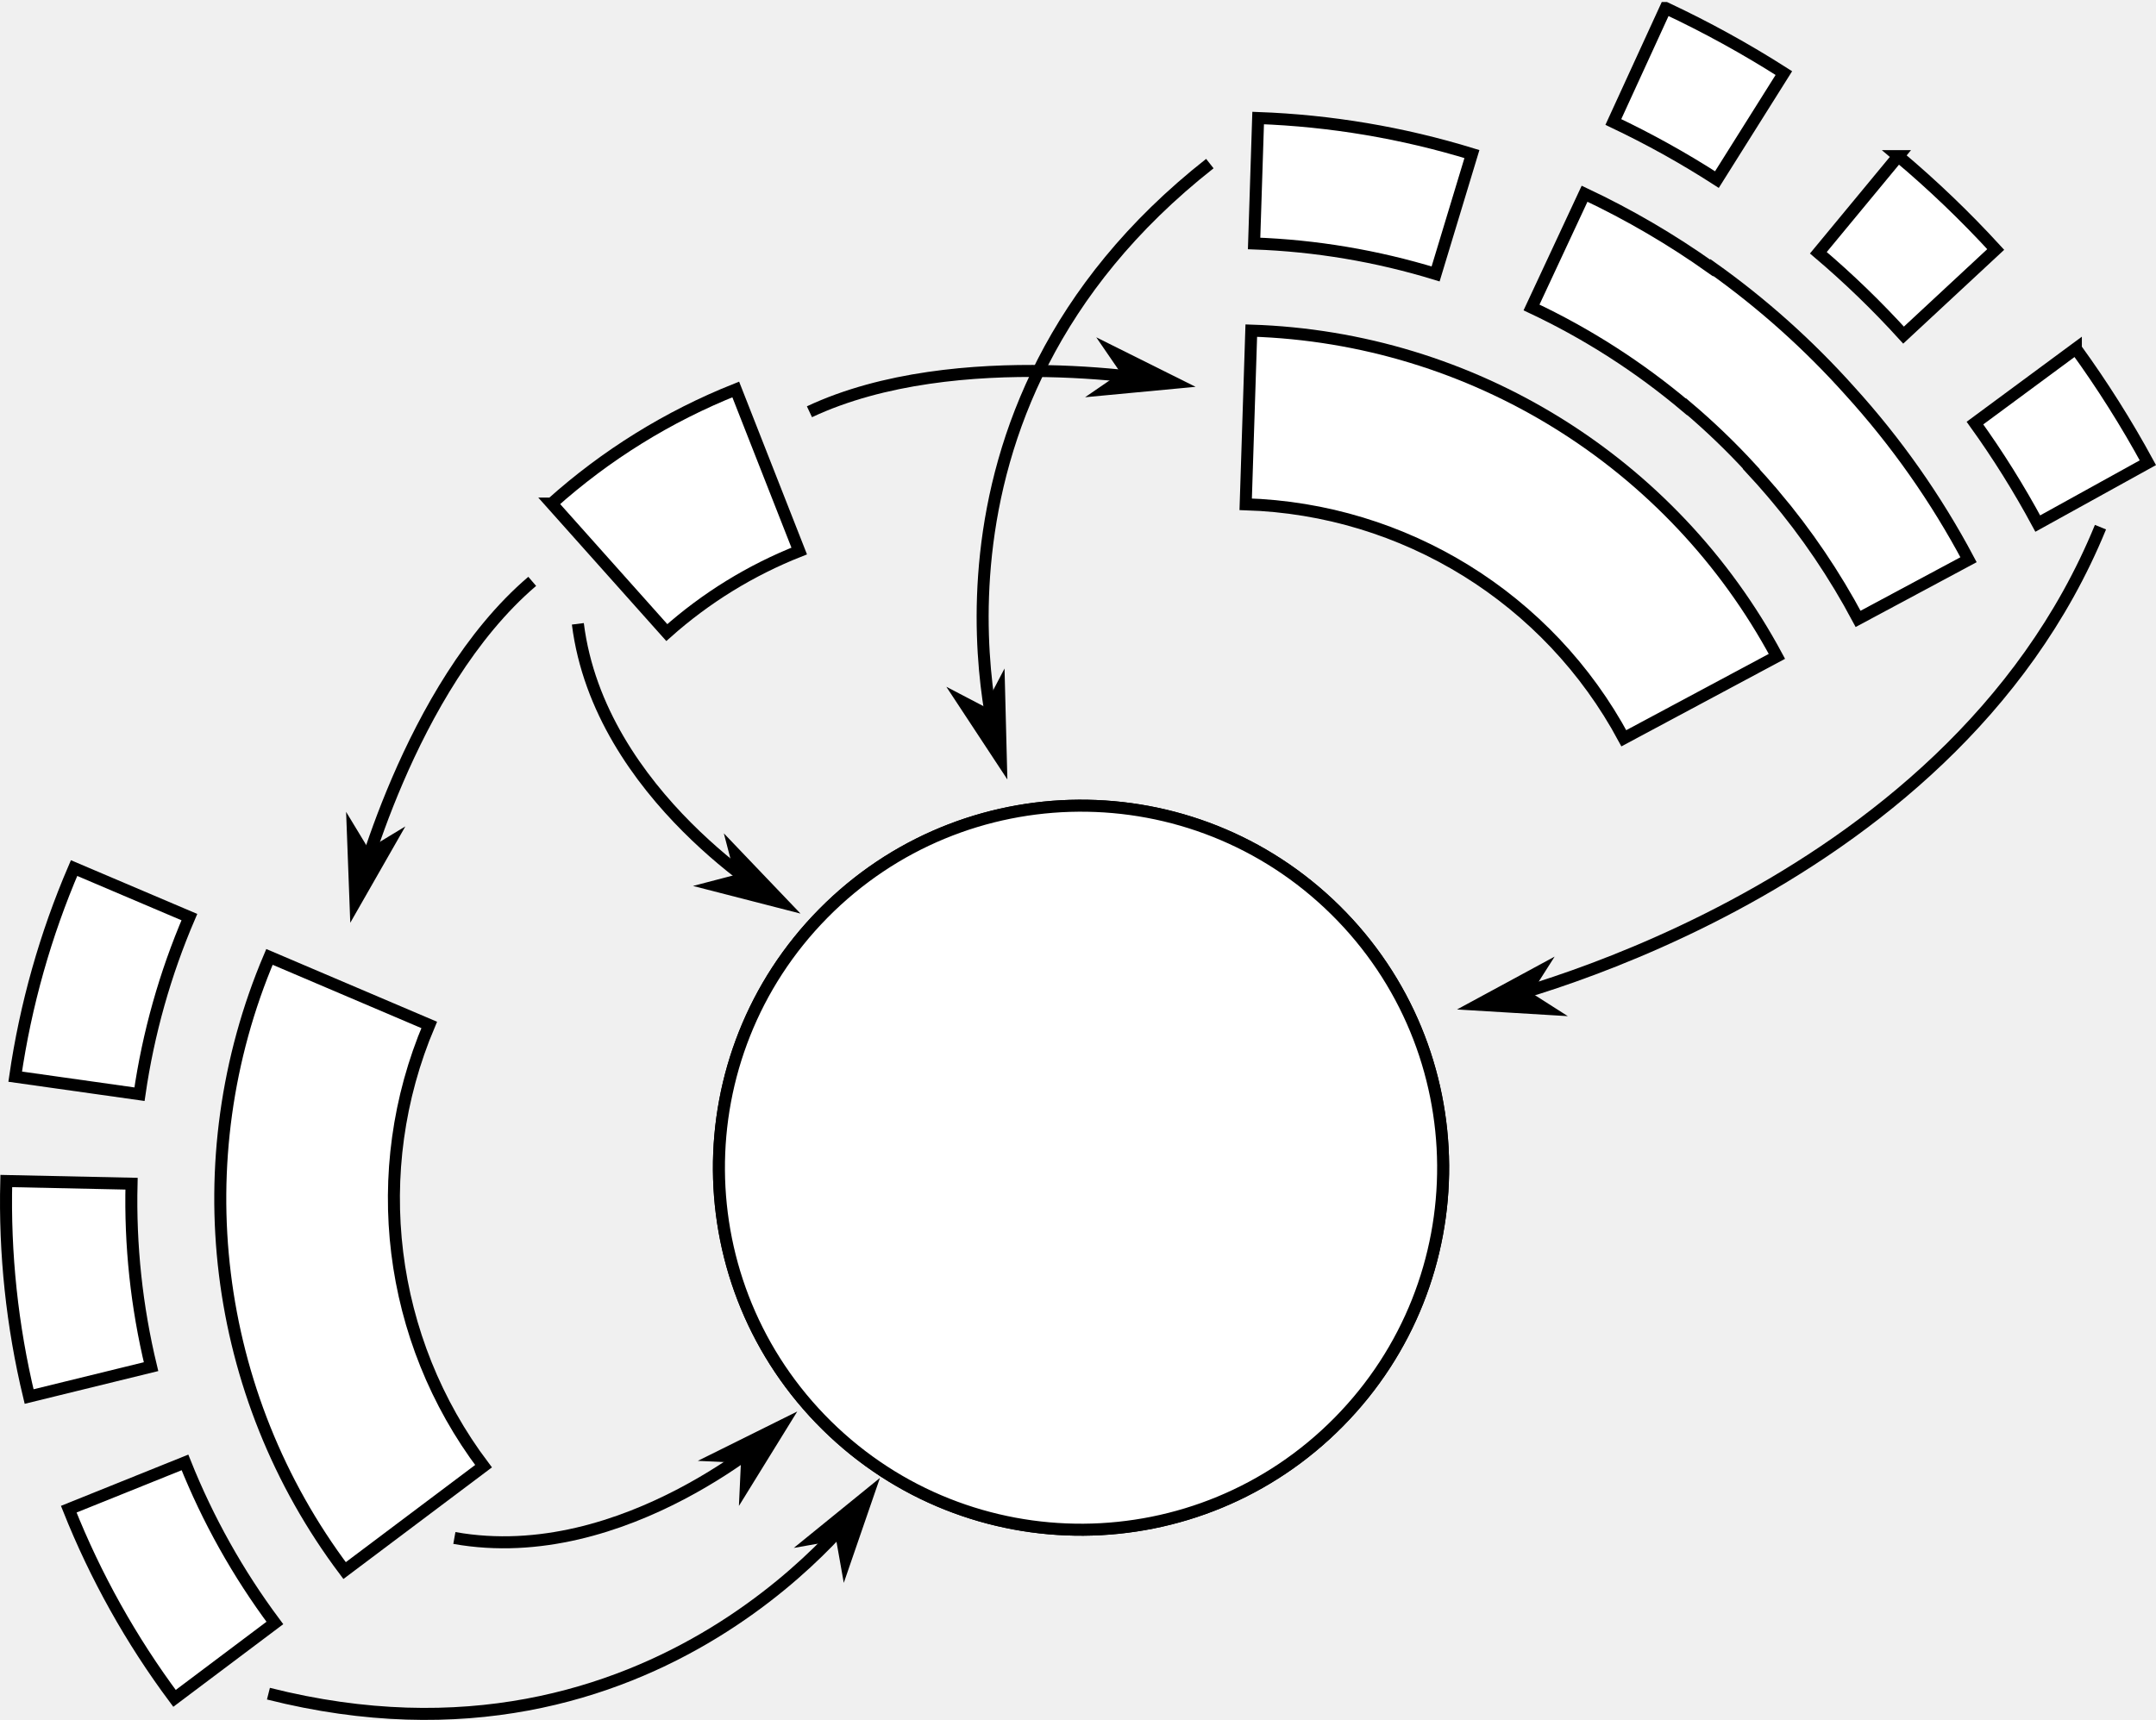
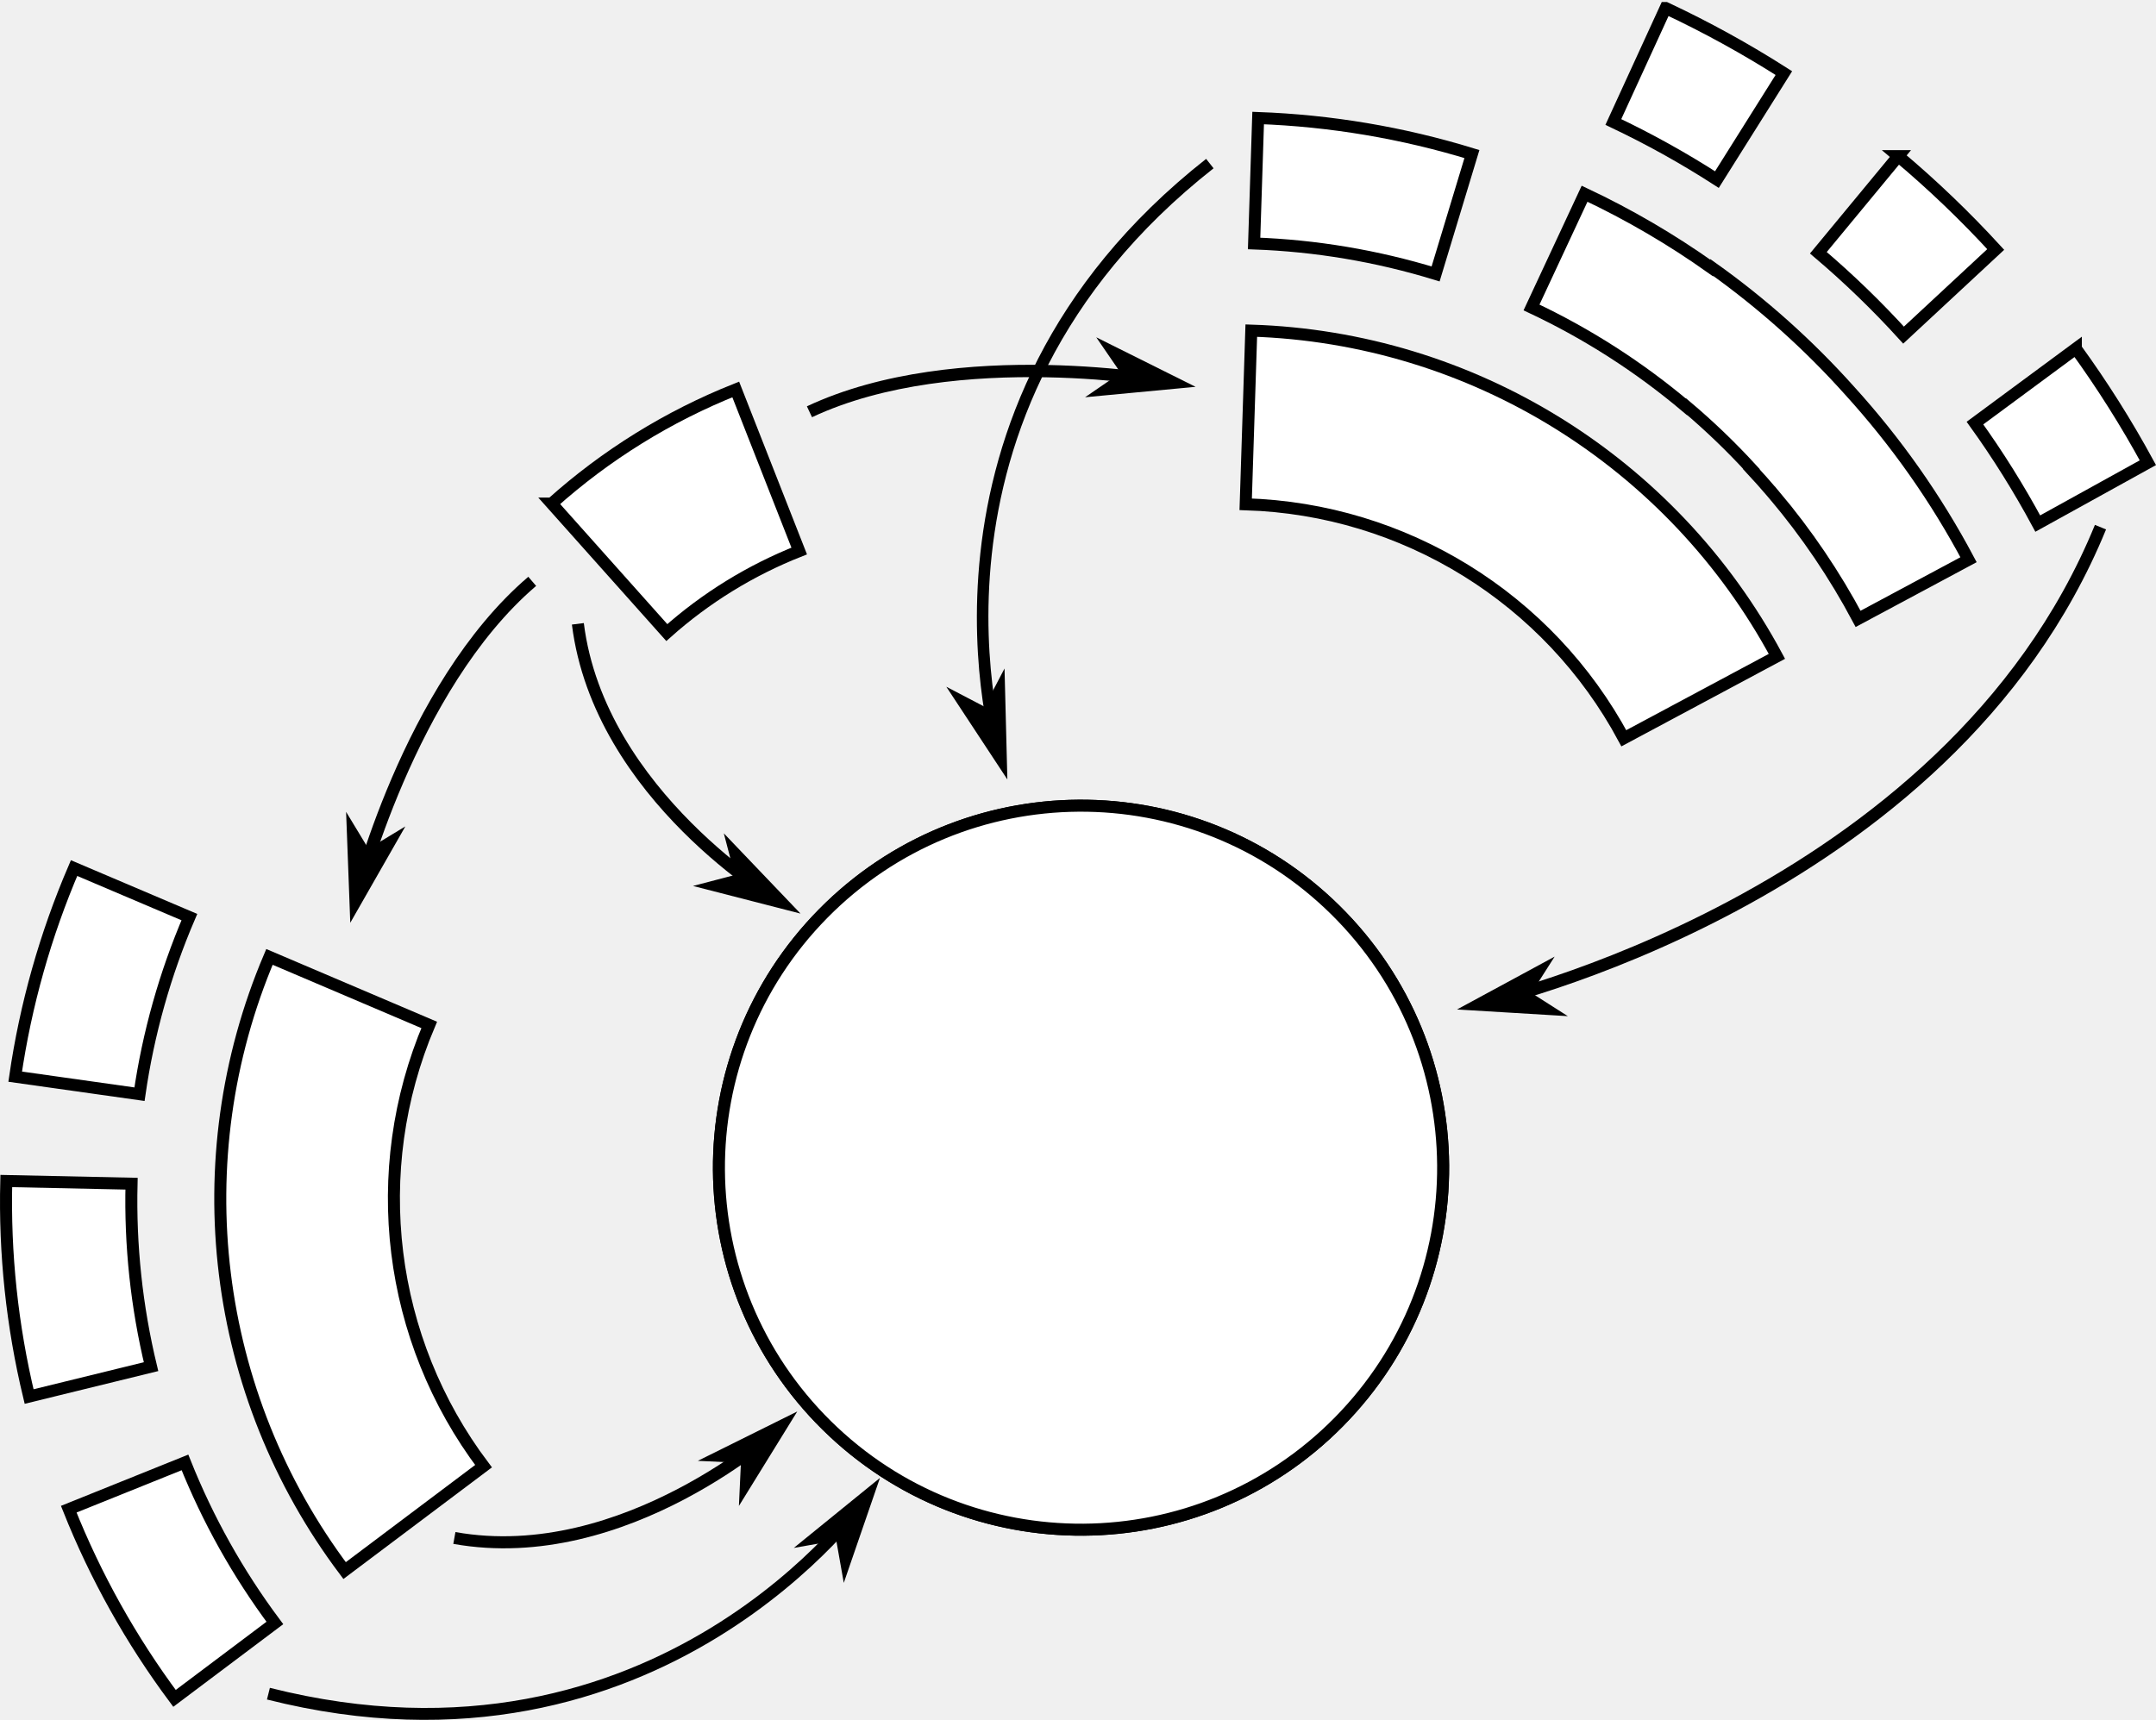
<svg xmlns="http://www.w3.org/2000/svg" id="svg18971" version="1.1" viewBox="0 0 179.475 143.209" height="143.209mm" width="179.475mm">
  <defs id="defs18965">
    <marker orient="auto" refY="0" refX="0" id="marker11968" style="overflow:visible">
      <path id="path11966" d="M 0,0 5,-5 -12.5,0 5,5 Z" style="fill:#000000;fill-opacity:1;fill-rule:evenodd;stroke:#000000;stroke-width:1pt;stroke-opacity:1" transform="matrix(-0.4,0,0,-0.4,-4,0)" />
    </marker>
    <marker style="overflow:visible" id="marker11980" refX="0" refY="0" orient="auto">
      <path transform="matrix(-0.4,0,0,-0.4,-4,0)" style="fill:#000000;fill-opacity:1;fill-rule:evenodd;stroke:#000000;stroke-width:1pt;stroke-opacity:1" d="M 0,0 5,-5 -12.5,0 5,5 Z" id="path11978" />
    </marker>
    <marker orient="auto" refY="0" refX="0" id="marker11992" style="overflow:visible">
      <path id="path11990" d="M 0,0 5,-5 -12.5,0 5,5 Z" style="fill:#000000;fill-opacity:1;fill-rule:evenodd;stroke:#000000;stroke-width:1pt;stroke-opacity:1" transform="matrix(-0.4,0,0,-0.4,-4,0)" />
    </marker>
    <marker style="overflow:visible" id="marker12040" refX="0" refY="0" orient="auto">
      <path transform="matrix(-0.4,0,0,-0.4,-4,0)" style="fill:#000000;fill-opacity:1;fill-rule:evenodd;stroke:#000000;stroke-width:1pt;stroke-opacity:1" d="M 0,0 5,-5 -12.5,0 5,5 Z" id="path12038" />
    </marker>
    <marker orient="auto" refY="0" refX="0" id="marker12004" style="overflow:visible">
      <path id="path12002" d="M 0,0 5,-5 -12.5,0 5,5 Z" style="fill:#000000;fill-opacity:1;fill-rule:evenodd;stroke:#000000;stroke-width:1pt;stroke-opacity:1" transform="matrix(-0.4,0,0,-0.4,-4,0)" />
    </marker>
    <marker style="overflow:visible" id="marker12016" refX="0" refY="0" orient="auto">
      <path transform="matrix(-0.4,0,0,-0.4,-4,0)" style="fill:#000000;fill-opacity:1;fill-rule:evenodd;stroke:#000000;stroke-width:1pt;stroke-opacity:1" d="M 0,0 5,-5 -12.5,0 5,5 Z" id="path12014" />
    </marker>
    <marker orient="auto" refY="0" refX="0" id="marker12028" style="overflow:visible">
      <path id="path12026" d="M 0,0 5,-5 -12.5,0 5,5 Z" style="fill:#000000;fill-opacity:1;fill-rule:evenodd;stroke:#000000;stroke-width:1pt;stroke-opacity:1" transform="matrix(-0.4,0,0,-0.4,-4,0)" />
    </marker>
  </defs>
-   <g transform="translate(-186.9409,-252.6095)" id="layer1">
-     <circle r="30.144" cy="442.833" cx="-54.583" id="circle11770" style="display:inline;opacity:1;fill:#ffffff;fill-opacity:1;stroke:#000000;stroke-width:1;stroke-miterlimit:4;stroke-dasharray:none;stroke-dashoffset:0;stroke-opacity:1" transform="rotate(-45.39154)" />
-     <circle style="display:inline;opacity:1;fill:#ffffff;fill-opacity:1;stroke:#000000;stroke-width:1;stroke-miterlimit:4;stroke-dasharray:none;stroke-dashoffset:0;stroke-opacity:1" id="circle11772" cx="-54.583" cy="442.833" r="30.144" transform="rotate(-45.39154)" />
-     <g id="g11782" transform="rotate(-51.92765,384.0499,74.76669)" style="display:inline">
+   <g id="g1310">
+     <circle r="30.144" cy="132.348" cx="-6.025" id="circle11770" style="display:inline;opacity:1;fill:#ffffff;fill-opacity:1;stroke:#000000;stroke-width:1;stroke-miterlimit:4;stroke-dasharray:none;stroke-dashoffset:0;stroke-opacity:1" transform="rotate(-45.39154)" />
+     <circle style="display:inline;opacity:1;fill:#ffffff;fill-opacity:1;stroke:#000000;stroke-width:1;stroke-miterlimit:4;stroke-dasharray:none;stroke-dashoffset:0;stroke-opacity:1" id="circle11772" cx="-6.025" cy="132.348" r="30.144" transform="rotate(-45.39154)" />
+     <g id="g11782" transform="rotate(-51.92765,31.20071,140.4123)" style="display:inline">
      <path id="path11774" transform="scale(0.2645833)" d="M 278.186,363.051 A 194.731,194.731 0 0 0 140.725,500.758 l 52.82,14.152 a 139.926,139.926 0 0 1 98.781,-99.092 z" style="opacity:1;fill:#ffffff;fill-opacity:1;stroke:#000000;stroke-width:3.78;stroke-miterlimit:4;stroke-dasharray:none;stroke-dashoffset:0;stroke-opacity:1" />
      <path id="path11776" transform="scale(0.2645833)" d="M 102.414,420.52 C 90.922,440.25 82.063,461.4 76.064,483.432 L 114.217,493.654 c 5.082,-18.706 12.592,-36.667 22.336,-53.424 z" style="opacity:1;fill:#ffffff;fill-opacity:1;stroke:#000000;stroke-width:3.78;stroke-miterlimit:4;stroke-dasharray:none;stroke-dashoffset:0;stroke-opacity:1" />
      <path style="opacity:1;fill:#ffffff;fill-opacity:1;stroke:#000000;stroke-width:1;stroke-miterlimit:4;stroke-dasharray:none;stroke-dashoffset:0;stroke-opacity:1" d="m 45.402,90.318 c -4.848,3.604 -9.204,7.828 -12.955,12.563 l 8.218,6.456 c 3.183,-4.022 6.878,-7.61 10.992,-10.673 z" id="path11778" />
      <path id="path11780" d="m 69.397,78.692 c -5.84,1.545 -11.453,3.848 -16.696,6.851 l 5.231,9.047 c 4.449,-2.552 9.213,-4.51 14.17,-5.825 z" style="opacity:1;fill:#ffffff;fill-opacity:1;stroke:#000000;stroke-width:1;stroke-miterlimit:4;stroke-dasharray:none;stroke-dashoffset:0;stroke-opacity:1" />
    </g>
-     <path style="display:inline;opacity:1;fill:#ffffff;fill-opacity:1;stroke:#000000;stroke-width:1;stroke-miterlimit:4;stroke-dasharray:none;stroke-dashoffset:0;stroke-opacity:1" d="m 232.864,294.541 9.585,10.742 a 37.022,37.022 0 0 1 11.022,-6.791 l -5.284,-13.453 a 51.523,51.523 0 0 0 -15.322,9.502 z" id="path11798" />
-     <path style="display:inline;fill:none;fill-rule:evenodd;stroke:#000000;stroke-width:1;stroke-linecap:butt;stroke-linejoin:miter;stroke-miterlimit:4;stroke-dasharray:none;stroke-opacity:1;marker-end:url(#marker12028)" d="m 209.286,393.638 c 32.593,8.23 49.776,-16.349 49.776,-16.349" id="path11800" />
-     <path id="path11802" d="m 224.764,380.674 c 14.205,2.541 27.088,-9.205 27.088,-9.205" style="display:inline;fill:none;fill-rule:evenodd;stroke:#000000;stroke-width:1;stroke-linecap:butt;stroke-linejoin:miter;stroke-miterlimit:4;stroke-dasharray:none;stroke-opacity:1;marker-end:url(#marker12016)" />
-     <path style="display:inline;fill:none;fill-rule:evenodd;stroke:#000000;stroke-width:1;stroke-linecap:butt;stroke-linejoin:miter;stroke-miterlimit:4;stroke-dasharray:none;stroke-opacity:1;marker-end:url(#marker12004)" d="m 235.044,304.554 c 1.793,14.318 16.835,23.132 16.835,23.132" id="path11804" />
-     <path id="path11806" d="m 231.245,301.018 c -10.332,8.819 -14.676,26.516 -14.676,26.516" style="display:inline;fill:none;fill-rule:evenodd;stroke:#000000;stroke-width:1;stroke-linecap:butt;stroke-linejoin:miter;stroke-miterlimit:4;stroke-dasharray:none;stroke-opacity:1;marker-end:url(#marker12040)" />
-     <path style="display:inline;fill:none;fill-rule:evenodd;stroke:#000000;stroke-width:1;stroke-linecap:butt;stroke-linejoin:miter;stroke-miterlimit:4;stroke-dasharray:none;stroke-opacity:1;marker-end:url(#marker11992)" d="m 254.323,286.896 c 12.295,-5.777 30.208,-2.438 30.208,-2.438" id="path11808" />
-     <path id="path11810" d="m 287.654,266.231 c -26.418,20.787 -17.445,49.403 -17.445,49.403" style="display:inline;fill:none;fill-rule:evenodd;stroke:#000000;stroke-width:1;stroke-linecap:butt;stroke-linejoin:miter;stroke-miterlimit:4;stroke-dasharray:none;stroke-opacity:1;marker-end:url(#marker11980)" />
-     <path style="display:inline;fill:none;fill-rule:evenodd;stroke:#000000;stroke-width:1;stroke-linecap:butt;stroke-linejoin:miter;stroke-miterlimit:4;stroke-dasharray:none;stroke-opacity:1;marker-end:url(#marker11968)" d="m 361.794,296.505 c -12.732,31.111 -51.641,39.735 -51.641,39.735" id="path11812" />
-     <g transform="rotate(1.527275,-6779.522,7843.192)" id="g11856" style="display:inline">
+     <path style="display:inline;opacity:1;fill:#ffffff;fill-opacity:1;stroke:#000000;stroke-width:1;stroke-miterlimit:4;stroke-dasharray:none;stroke-dashoffset:0;stroke-opacity:1" d="m 45.923,41.931 9.585,10.742 a 37.022,37.022 0 0 1 11.022,-6.791 l -5.284,-13.453 a 51.523,51.523 0 0 0 -15.322,9.502 z" id="path11798" />
+     <g id="g1266">
+       <path id="path11800" d="m 71.711,124.393 c 0,0 -16.921,24.312 -49.244,16.15 l -0.244,0.971 C 55.085,149.811 72.531,124.967 72.531,124.967 Z" style="color:#000000;font-style:normal;font-variant:normal;font-weight:normal;font-stretch:normal;font-size:medium;line-height:normal;font-family:sans-serif;font-variant-ligatures:normal;font-variant-position:normal;font-variant-caps:normal;font-variant-numeric:normal;font-variant-alternates:normal;font-feature-settings:normal;text-indent:0;text-align:start;text-decoration:none;text-decoration-line:none;text-decoration-style:solid;text-decoration-color:#000000;letter-spacing:normal;word-spacing:normal;text-transform:none;writing-mode:lr-tb;direction:ltr;text-orientation:mixed;dominant-baseline:auto;baseline-shift:baseline;text-anchor:start;white-space:normal;shape-padding:0;clip-rule:nonzero;display:inline;overflow:visible;visibility:visible;opacity:1;isolation:auto;mix-blend-mode:normal;color-interpolation:sRGB;color-interpolation-filters:linearRGB;solid-color:#000000;solid-opacity:1;vector-effect:none;fill:#000000;fill-opacity:1;fill-rule:evenodd;stroke:none;stroke-width:1;stroke-linecap:butt;stroke-linejoin:miter;stroke-miterlimit:4;stroke-dasharray:none;stroke-dashoffset:0;stroke-opacity:1;color-rendering:auto;image-rendering:auto;shape-rendering:auto;text-rendering:auto;enable-background:accumulate" />
+       <path id="path1272" d="m 69.83,127.958 0.493,2.785 2.372,-6.883 -5.65,4.591 z" style="fill:#000000;fill-opacity:1;fill-rule:evenodd;stroke:#000000;stroke-width:0.4pt;stroke-opacity:1" />
+     </g>
+     <g id="g1258">
+       <path id="path11802" d="m 64.574,118.49 c 0,0 -12.772,11.567 -26.662,9.082 l -0.176,0.984 c 14.519,2.597 27.512,-9.328 27.512,-9.328 z" style="color:#000000;font-style:normal;font-variant:normal;font-weight:normal;font-stretch:normal;font-size:medium;line-height:normal;font-family:sans-serif;font-variant-ligatures:normal;font-variant-position:normal;font-variant-caps:normal;font-variant-numeric:normal;font-variant-alternates:normal;font-feature-settings:normal;text-indent:0;text-align:start;text-decoration:none;text-decoration-line:none;text-decoration-style:solid;text-decoration-color:#000000;letter-spacing:normal;word-spacing:normal;text-transform:none;writing-mode:lr-tb;direction:ltr;text-orientation:mixed;dominant-baseline:auto;baseline-shift:baseline;text-anchor:start;white-space:normal;shape-padding:0;clip-rule:nonzero;display:inline;overflow:visible;visibility:visible;opacity:1;isolation:auto;mix-blend-mode:normal;color-interpolation:sRGB;color-interpolation-filters:linearRGB;solid-color:#000000;solid-opacity:1;vector-effect:none;fill:#000000;fill-opacity:1;fill-rule:evenodd;stroke:none;stroke-width:1;stroke-linecap:butt;stroke-linejoin:miter;stroke-miterlimit:4;stroke-dasharray:none;stroke-dashoffset:0;stroke-opacity:1;color-rendering:auto;image-rendering:auto;shape-rendering:auto;text-rendering:auto;enable-background:accumulate" />
+       <path style="fill:#000000;fill-opacity:1;fill-rule:evenodd;stroke:#000000;stroke-width:0.4pt;stroke-opacity:1" d="m 61.956,121.554 -0.131,2.825 3.825,-6.194 -6.52,3.238 z" id="path1264" />
+     </g>
+     <g id="g1242">
+       <path id="path11804" d="m 48.6,51.883 -0.992,0.123 c 1.832,14.635 17.078,23.502 17.078,23.502 l 0.506,-0.863 c 0,0 -14.839,-8.76 -16.592,-22.762 z" style="color:#000000;font-style:normal;font-variant:normal;font-weight:normal;font-stretch:normal;font-size:medium;line-height:normal;font-family:sans-serif;font-variant-ligatures:normal;font-variant-position:normal;font-variant-caps:normal;font-variant-numeric:normal;font-variant-alternates:normal;font-feature-settings:normal;text-indent:0;text-align:start;text-decoration:none;text-decoration-line:none;text-decoration-style:solid;text-decoration-color:#000000;letter-spacing:normal;word-spacing:normal;text-transform:none;writing-mode:lr-tb;direction:ltr;text-orientation:mixed;dominant-baseline:auto;baseline-shift:baseline;text-anchor:start;white-space:normal;shape-padding:0;clip-rule:nonzero;display:inline;overflow:visible;visibility:visible;opacity:1;isolation:auto;mix-blend-mode:normal;color-interpolation:sRGB;color-interpolation-filters:linearRGB;solid-color:#000000;solid-opacity:1;vector-effect:none;fill:#000000;fill-opacity:1;fill-rule:evenodd;stroke:none;stroke-width:1;stroke-linecap:butt;stroke-linejoin:miter;stroke-miterlimit:4;stroke-dasharray:none;stroke-dashoffset:0;stroke-opacity:1;color-rendering:auto;image-rendering:auto;shape-rendering:auto;text-rendering:auto;enable-background:accumulate" />
+       <path id="path1248" d="m 61.487,73.054 -2.737,0.715 7.051,1.813 -5.029,-5.264 z" style="fill:#000000;fill-opacity:1;fill-rule:evenodd;stroke:#000000;stroke-width:0.4pt;stroke-opacity:1" />
+     </g>
+     <g id="g1250">
+       <path id="path11806" d="M 43.979,48.027 C 33.448,57.016 29.143,74.805 29.143,74.805 l 0.971,0.238 c 0,0 4.382,-17.604 14.516,-26.254 z" style="color:#000000;font-style:normal;font-variant:normal;font-weight:normal;font-stretch:normal;font-size:medium;line-height:normal;font-family:sans-serif;font-variant-ligatures:normal;font-variant-position:normal;font-variant-caps:normal;font-variant-numeric:normal;font-variant-alternates:normal;font-feature-settings:normal;text-indent:0;text-align:start;text-decoration:none;text-decoration-line:none;text-decoration-style:solid;text-decoration-color:#000000;letter-spacing:normal;word-spacing:normal;text-transform:none;writing-mode:lr-tb;direction:ltr;text-orientation:mixed;dominant-baseline:auto;baseline-shift:baseline;text-anchor:start;white-space:normal;shape-padding:0;clip-rule:nonzero;display:inline;overflow:visible;visibility:visible;opacity:1;isolation:auto;mix-blend-mode:normal;color-interpolation:sRGB;color-interpolation-filters:linearRGB;solid-color:#000000;solid-opacity:1;vector-effect:none;fill:#000000;fill-opacity:1;fill-rule:evenodd;stroke:none;stroke-width:1;stroke-linecap:butt;stroke-linejoin:miter;stroke-miterlimit:4;stroke-dasharray:none;stroke-dashoffset:0;stroke-opacity:1;color-rendering:auto;image-rendering:auto;shape-rendering:auto;text-rendering:auto;enable-background:accumulate" />
+       <path style="fill:#000000;fill-opacity:1;fill-rule:evenodd;stroke:#000000;stroke-width:0.4pt;stroke-opacity:1" d="m 30.582,71.04 -1.466,-2.419 0.274,7.275 3.611,-6.321 z" id="path1256" />
+     </g>
+     <g id="g1234">
+       <path id="path11808" d="m 87.125,30.389 c -6.062,-0.117 -13.69,0.501 -19.955,3.445 l 0.426,0.906 c 12.058,-5.666 29.902,-2.4 29.902,-2.4 l 0.184,-0.982 c 0,0 -4.495,-0.852 -10.557,-0.969 z" style="color:#000000;font-style:normal;font-variant:normal;font-weight:normal;font-stretch:normal;font-size:medium;line-height:normal;font-family:sans-serif;font-variant-ligatures:normal;font-variant-position:normal;font-variant-caps:normal;font-variant-numeric:normal;font-variant-alternates:normal;font-feature-settings:normal;text-indent:0;text-align:start;text-decoration:none;text-decoration-line:none;text-decoration-style:solid;text-decoration-color:#000000;letter-spacing:normal;word-spacing:normal;text-transform:none;writing-mode:lr-tb;direction:ltr;text-orientation:mixed;dominant-baseline:auto;baseline-shift:baseline;text-anchor:start;white-space:normal;shape-padding:0;clip-rule:nonzero;display:inline;overflow:visible;visibility:visible;opacity:1;isolation:auto;mix-blend-mode:normal;color-interpolation:sRGB;color-interpolation-filters:linearRGB;solid-color:#000000;solid-opacity:1;vector-effect:none;fill:#000000;fill-opacity:1;fill-rule:evenodd;stroke:none;stroke-width:1;stroke-linecap:butt;stroke-linejoin:miter;stroke-miterlimit:4;stroke-dasharray:none;stroke-dashoffset:0;stroke-opacity:1;color-rendering:auto;image-rendering:auto;shape-rendering:auto;text-rendering:auto;enable-background:accumulate" />
+       <path id="path1240" d="m 93.658,31.116 -2.333,1.6 7.248,-0.684 -6.515,-3.249 z" style="fill:#000000;fill-opacity:1;fill-rule:evenodd;stroke:#000000;stroke-width:0.4pt;stroke-opacity:1" />
+     </g>
+     <g id="g1226">
+       <path id="path11810" d="M 100.404,13.229 C 73.768,34.188 82.791,63.174 82.791,63.174 L 83.744,62.875 c 0,0 -8.921,-28.246 17.279,-48.861 z" style="color:#000000;font-style:normal;font-variant:normal;font-weight:normal;font-stretch:normal;font-size:medium;line-height:normal;font-family:sans-serif;font-variant-ligatures:normal;font-variant-position:normal;font-variant-caps:normal;font-variant-numeric:normal;font-variant-alternates:normal;font-feature-settings:normal;text-indent:0;text-align:start;text-decoration:none;text-decoration-line:none;text-decoration-style:solid;text-decoration-color:#000000;letter-spacing:normal;word-spacing:normal;text-transform:none;writing-mode:lr-tb;direction:ltr;text-orientation:mixed;dominant-baseline:auto;baseline-shift:baseline;text-anchor:start;white-space:normal;shape-padding:0;clip-rule:nonzero;display:inline;overflow:visible;visibility:visible;opacity:1;isolation:auto;mix-blend-mode:normal;color-interpolation:sRGB;color-interpolation-filters:linearRGB;solid-color:#000000;solid-opacity:1;vector-effect:none;fill:#000000;fill-opacity:1;fill-rule:evenodd;stroke:none;stroke-width:1;stroke-linecap:butt;stroke-linejoin:miter;stroke-miterlimit:4;stroke-dasharray:none;stroke-dashoffset:0;stroke-opacity:1;color-rendering:auto;image-rendering:auto;shape-rendering:auto;text-rendering:auto;enable-background:accumulate" />
+       <path style="fill:#000000;fill-opacity:1;fill-rule:evenodd;stroke:#000000;stroke-width:0.4pt;stroke-opacity:1" d="m 82.071,59.207 -2.507,-1.31 4.003,6.081 -0.186,-7.278 z" id="path1232" />
+     </g>
+     <g id="g1215">
+       <path id="path11812" d="m 174.391,43.705 c -12.609,30.811 -51.287,39.438 -51.287,39.438 l 0.217,0.977 c 0,0 39.141,-8.623 51.996,-40.035 z" style="color:#000000;font-style:normal;font-variant:normal;font-weight:normal;font-stretch:normal;font-size:medium;line-height:normal;font-family:sans-serif;font-variant-ligatures:normal;font-variant-position:normal;font-variant-caps:normal;font-variant-numeric:normal;font-variant-alternates:normal;font-feature-settings:normal;text-indent:0;text-align:start;text-decoration:none;text-decoration-line:none;text-decoration-style:solid;text-decoration-color:#000000;letter-spacing:normal;word-spacing:normal;text-transform:none;writing-mode:lr-tb;direction:ltr;text-orientation:mixed;dominant-baseline:auto;baseline-shift:baseline;text-anchor:start;white-space:normal;shape-padding:0;clip-rule:nonzero;display:inline;overflow:visible;visibility:visible;opacity:1;isolation:auto;mix-blend-mode:normal;color-interpolation:sRGB;color-interpolation-filters:linearRGB;solid-color:#000000;solid-opacity:1;vector-effect:none;fill:#000000;fill-opacity:1;fill-rule:evenodd;stroke:none;stroke-width:1;stroke-linecap:butt;stroke-linejoin:miter;stroke-miterlimit:4;stroke-dasharray:none;stroke-dashoffset:0;stroke-opacity:1;color-rendering:auto;image-rendering:auto;shape-rendering:auto;text-rendering:auto;enable-background:accumulate" />
+       <path id="path1221" d="m 127.117,82.765 1.52,-2.385 -6.401,3.467 7.267,0.438 z" style="fill:#000000;fill-opacity:1;fill-rule:evenodd;stroke:#000000;stroke-width:0.4pt;stroke-opacity:1" />
+     </g>
+     <g transform="rotate(1.527275,2603.104,704.2058)" id="g11856" style="display:inline">
      <path id="path11844" transform="matrix(0.2645833,0,0,0.2645833,19.51106,78.08173)" d="M 382.738,-43.391 367.254,-7.094 a 288.531,288.531 0 0 1 33.059,17.25 l 20.162,-34.068 a 328.237,328.237 0 0 0 -37.736,-19.479 z" style="opacity:1;fill:#ffffff;fill-opacity:1;stroke:#000000;stroke-width:3.78;stroke-miterlimit:4;stroke-dasharray:none;stroke-dashoffset:0;stroke-opacity:1" />
      <path style="opacity:1;fill:#ffffff;fill-opacity:1;stroke:#000000;stroke-width:1;stroke-miterlimit:4;stroke-dasharray:none;stroke-dashoffset:0;stroke-opacity:1" d="M 131.478,120.322 A 51.523,51.523 0 0 0 87.015,94.374 l -0.08,14.468 a 37.022,37.022 0 0 1 31.986,18.638 z" id="path11846" />
      <path style="opacity:1;fill:#ffffff;fill-opacity:1;stroke:#000000;stroke-width:1;stroke-miterlimit:4;stroke-dasharray:none;stroke-dashoffset:0;stroke-opacity:1" d="M 104.983,79.188 C 99.162,77.57 93.155,76.721 87.114,76.663 l -0.058,10.45 c 5.129,0.046 10.229,0.764 15.171,2.134 z" id="path11848" />
      <path id="path11850" transform="matrix(0.2645833,0,0,0.2645833,19.51106,78.08173)" d="m 358.811,15.713 -15.734,36.23 c 17.753,7.783 34.412,17.856 49.551,29.963 l 0.053,-0.066 c 7.366,5.898 14.353,12.259 20.914,19.049 l -0.06,0.059 c 2.316,2.355 4.572,4.766 6.777,7.219 0.244,0.276 0.493,0.548 0.736,0.826 l 0.006,-0.006 c 10.434,11.72 19.603,24.519 27.35,38.189 l 34.236,-19.539 C 471.923,108.695 458.883,91.171 443.83,75.465 430.486,61.33 415.607,48.714 399.451,37.867 l -0.086,0.129 C 386.543,29.394 372.975,21.932 358.811,15.713 Z" style="opacity:1;fill:#ffffff;fill-opacity:1;stroke:#000000;stroke-width:3.78;stroke-miterlimit:4;stroke-dasharray:none;stroke-dashoffset:0;stroke-opacity:1" />
      <path style="opacity:1;fill:#ffffff;fill-opacity:1;stroke:#000000;stroke-width:1;stroke-miterlimit:4;stroke-dasharray:none;stroke-dashoffset:0;stroke-opacity:1" d="m 140.467,78.413 -6.436,8.222 a 76.34,76.34 0 0 1 7.273,6.666 l 7.479,-7.333 a 86.846,86.846 0 0 0 -8.317,-7.555 z" id="path11852" />
      <path id="path11854" d="m 155.671,94.04 -8.23,6.425 a 76.34,76.34 0 0 1 5.449,8.225 l 9.028,-5.31 a 86.846,86.846 0 0 0 -6.247,-9.339 z" style="opacity:1;fill:#ffffff;fill-opacity:1;stroke:#000000;stroke-width:1;stroke-miterlimit:4;stroke-dasharray:none;stroke-dashoffset:0;stroke-opacity:1" />
    </g>
  </g>
</svg>
